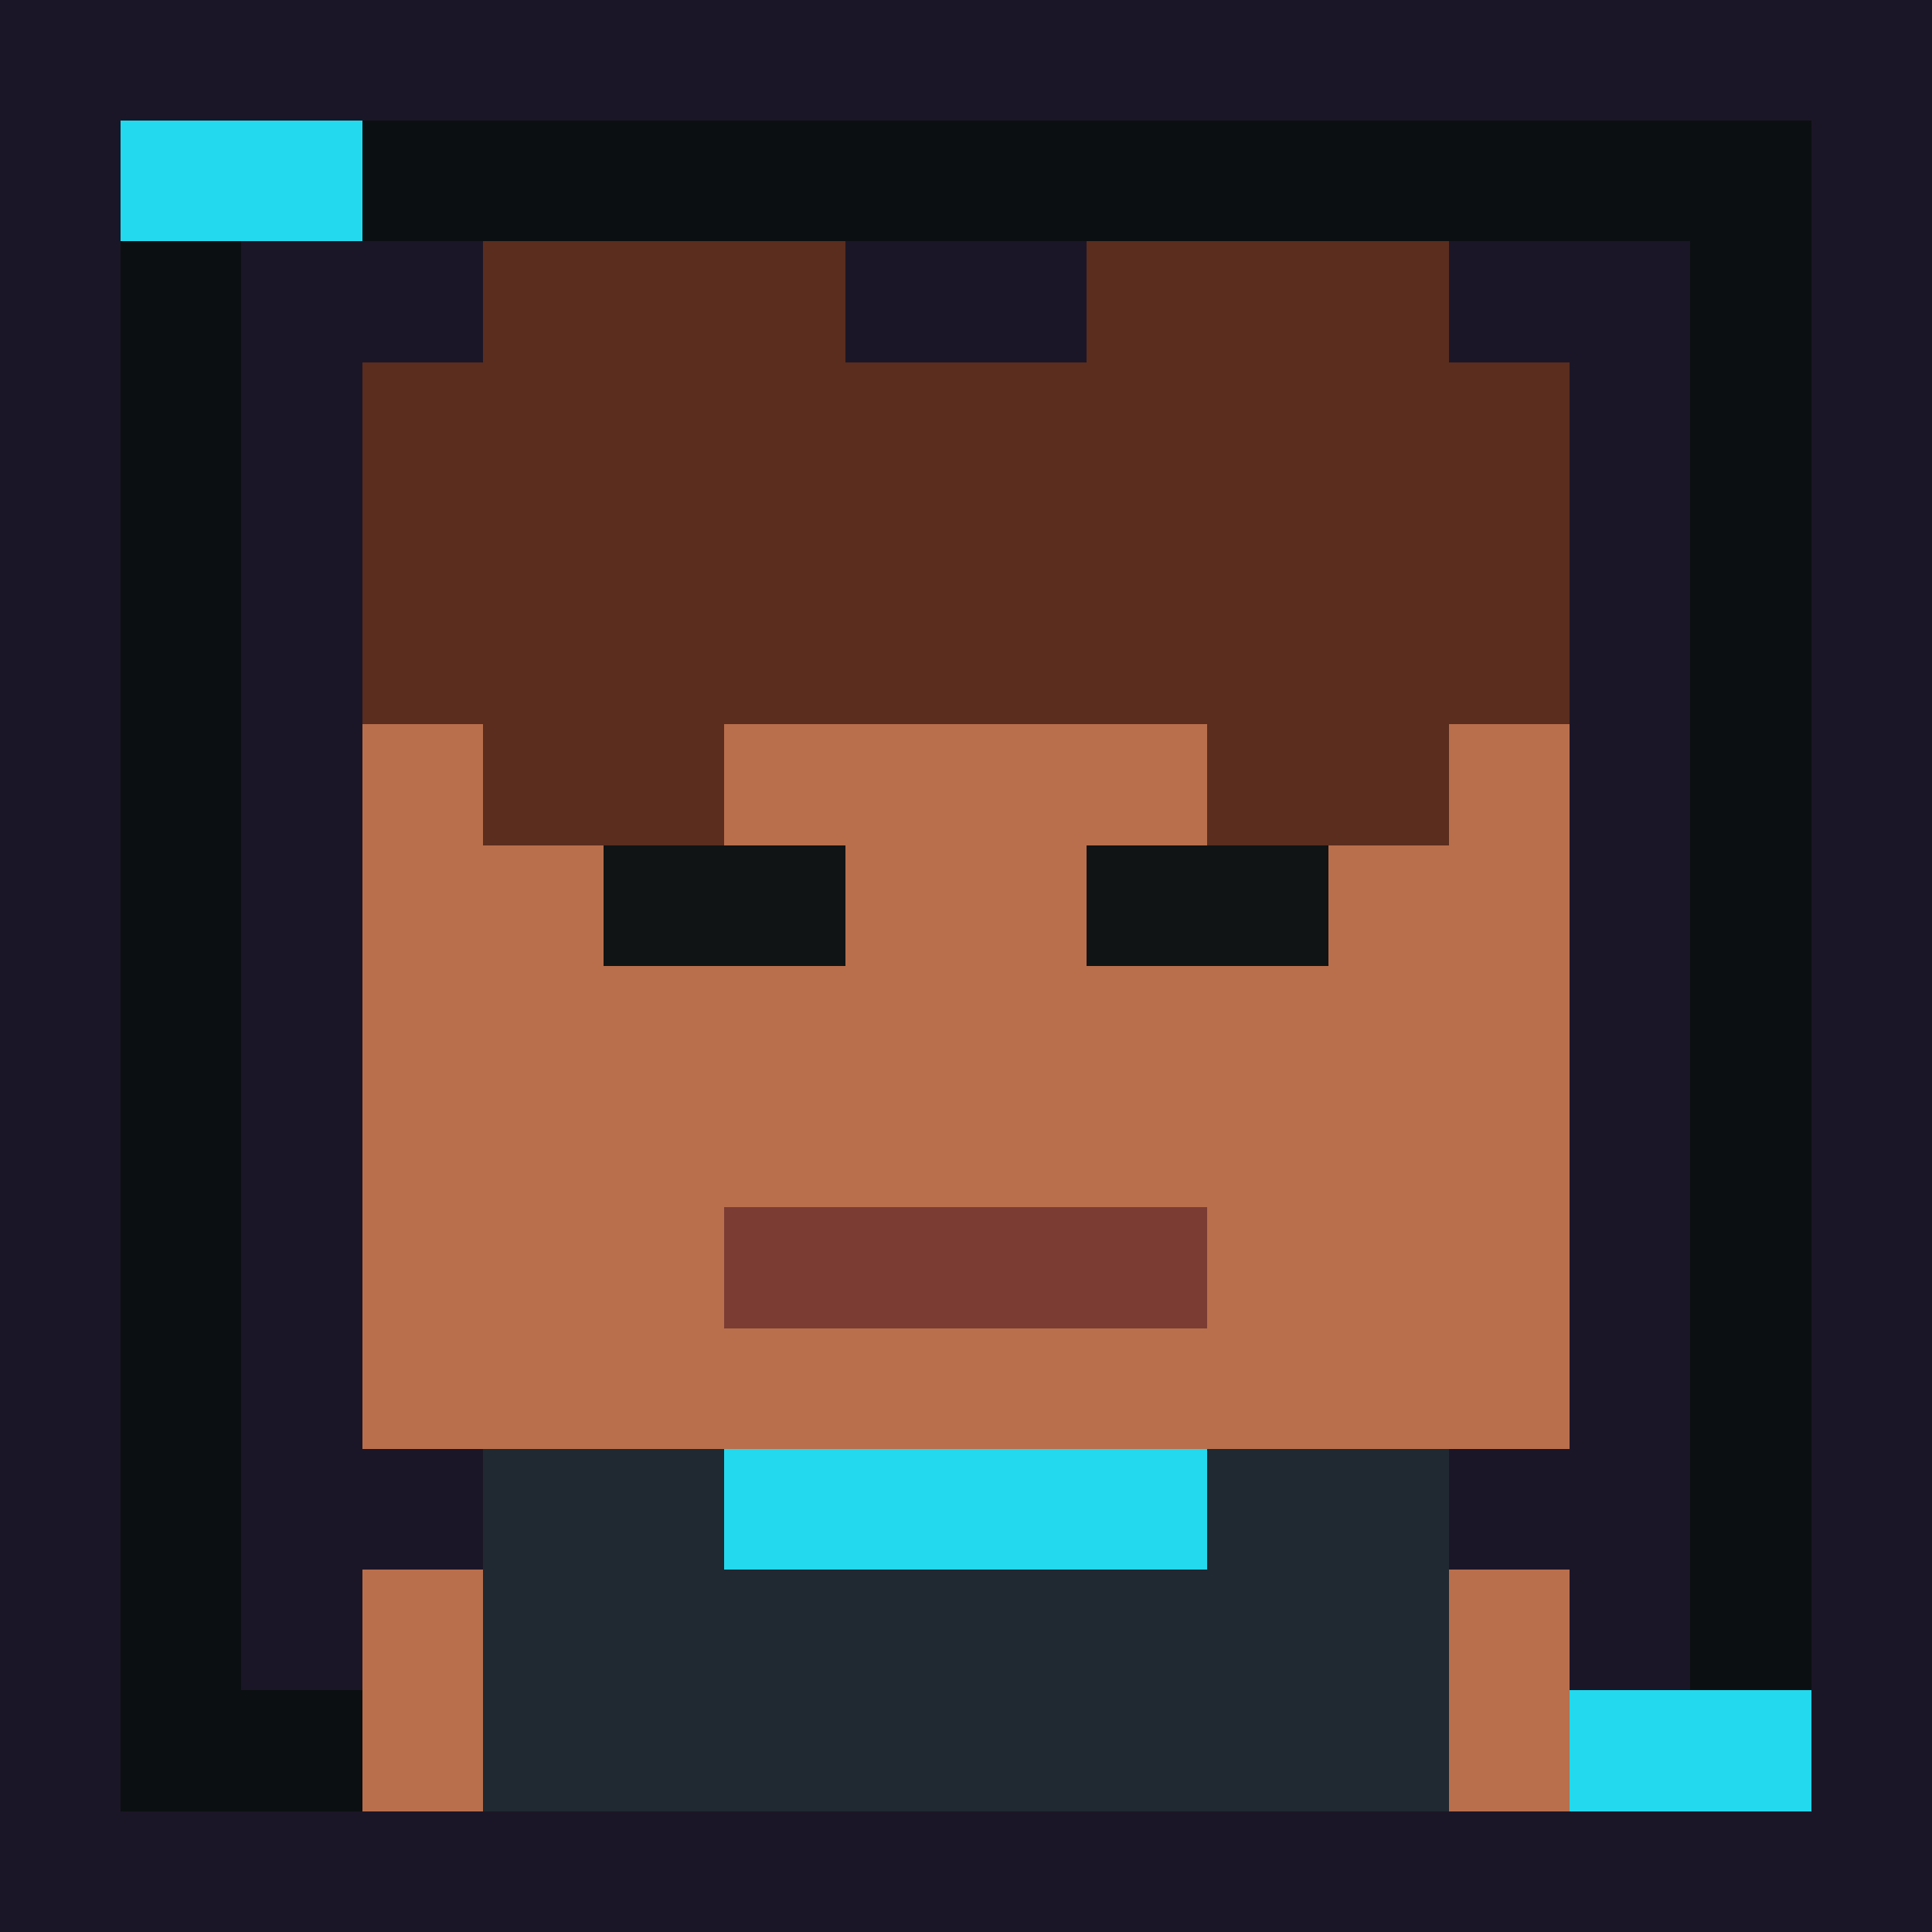
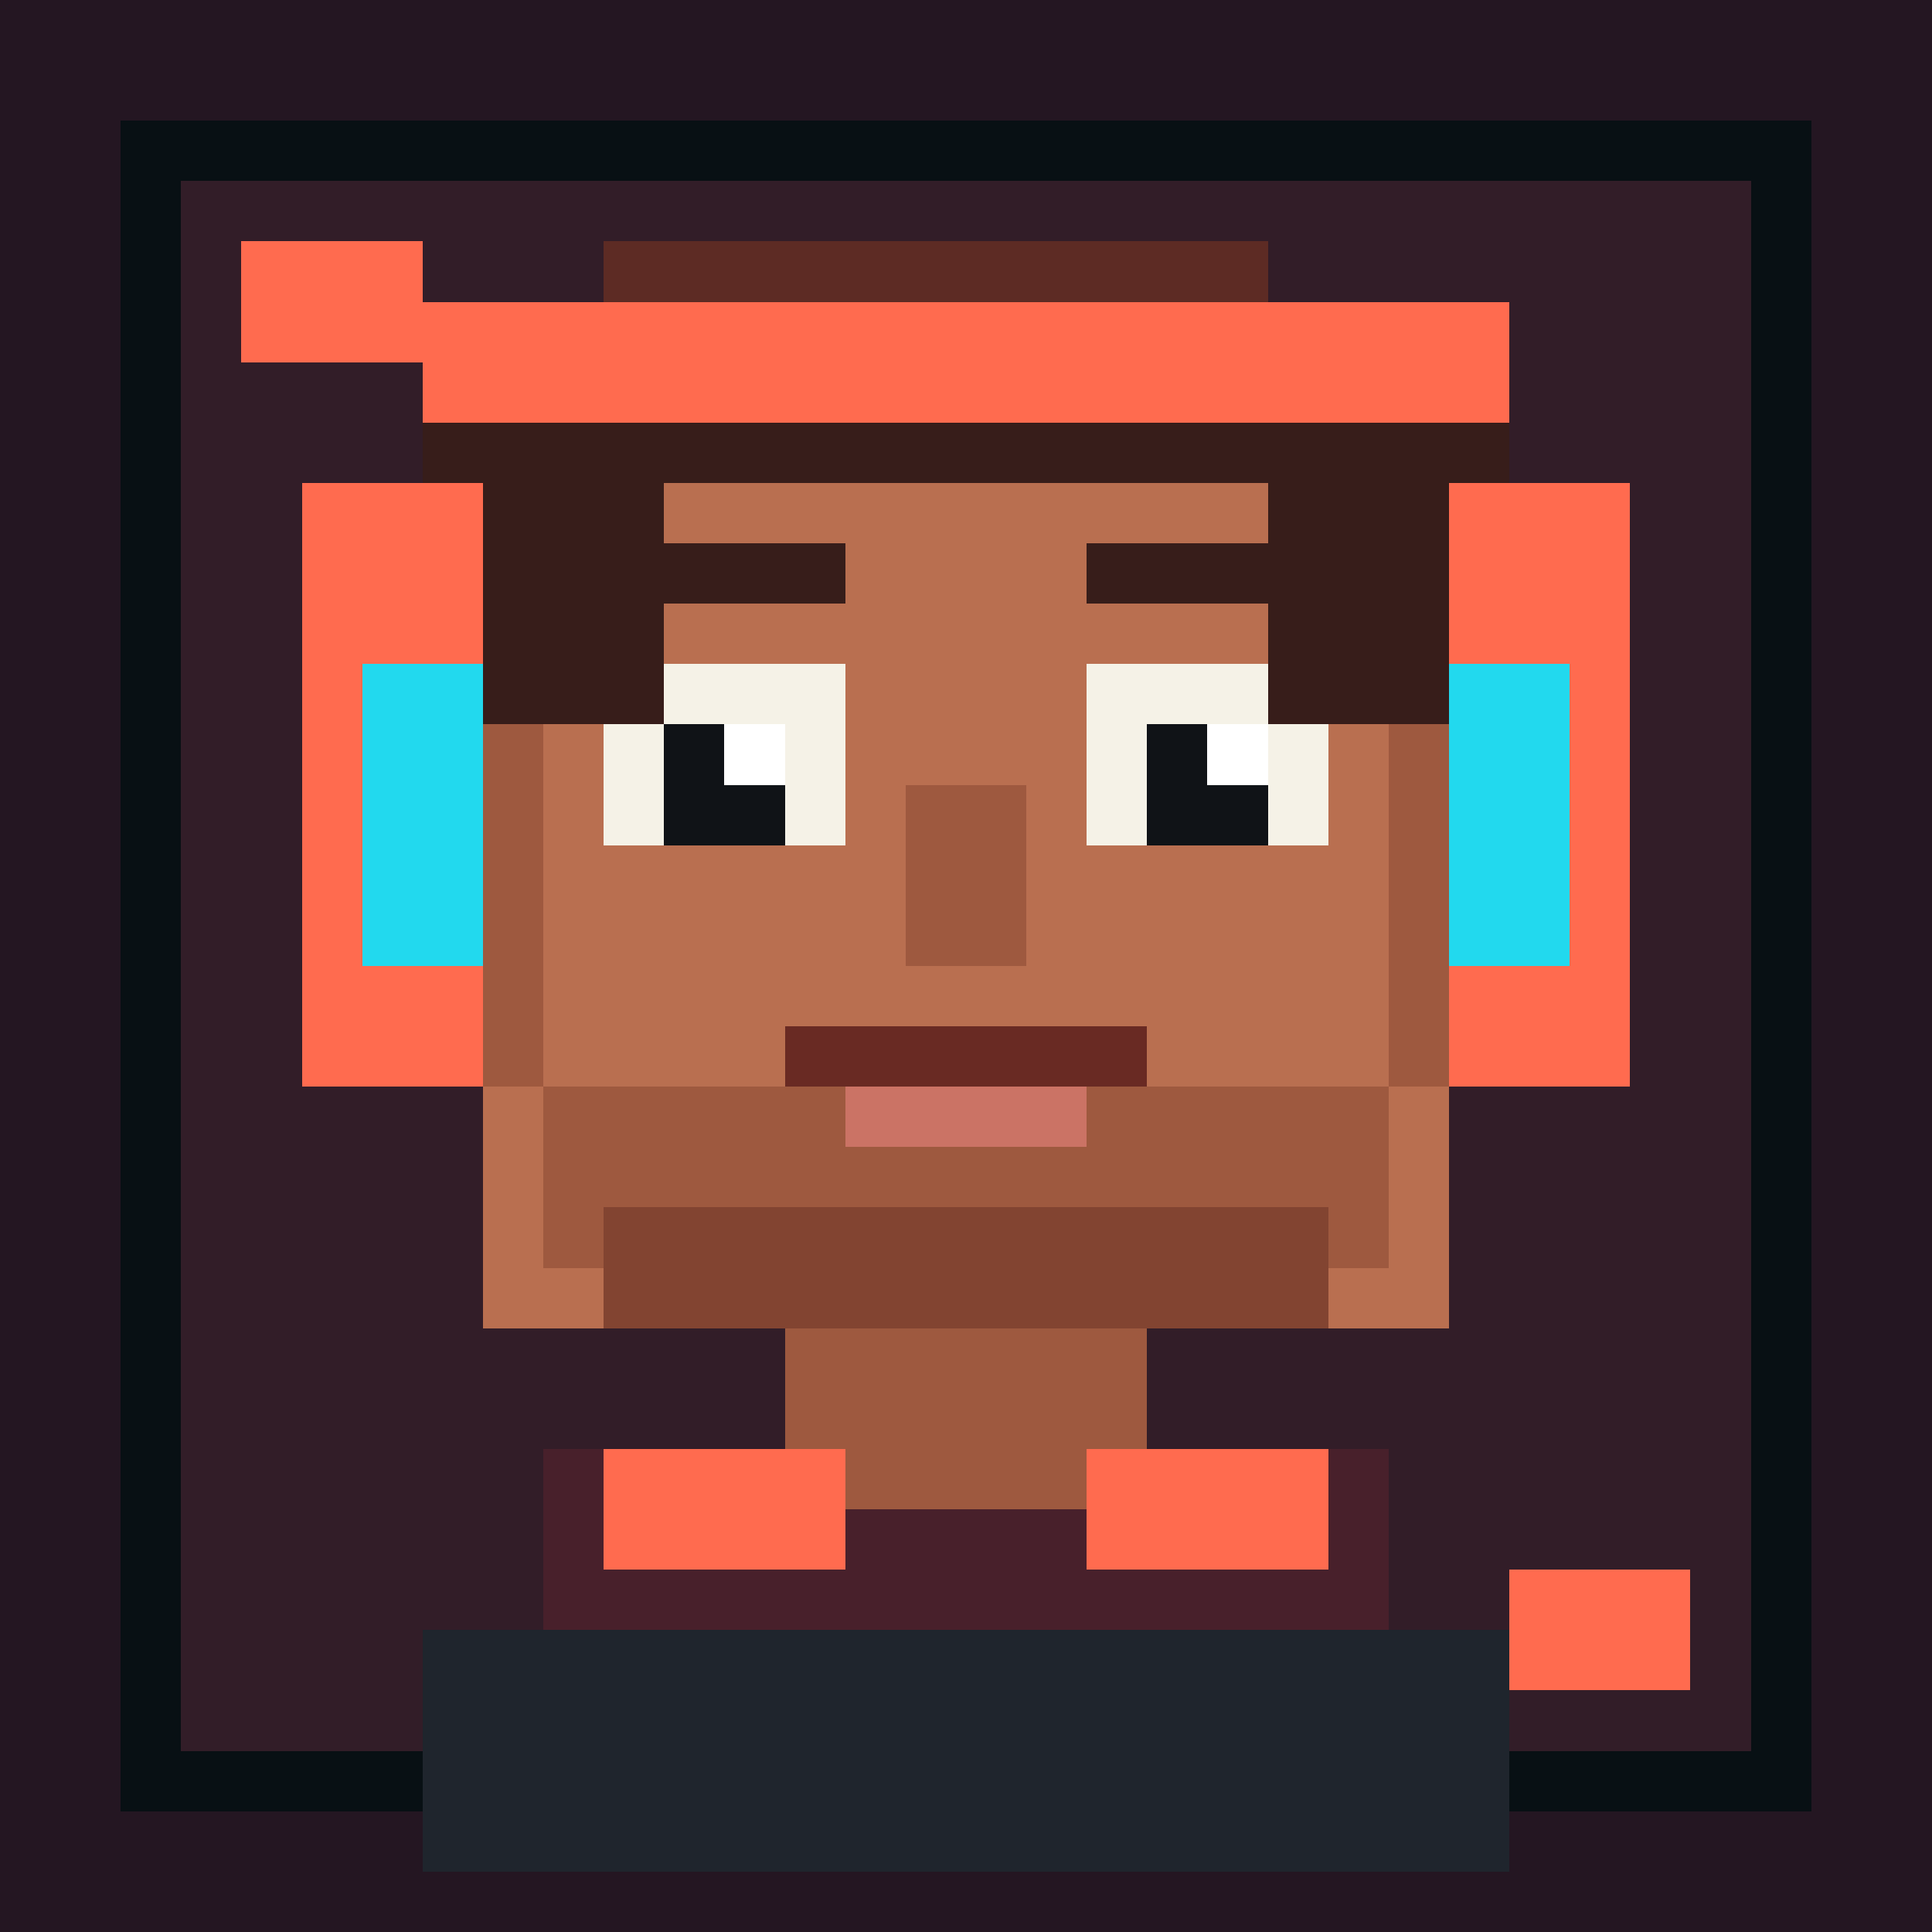
<svg xmlns="http://www.w3.org/2000/svg" width="256" height="256" viewBox="0 0 256 256" shape-rendering="crispEdges">
-   <rect x="0" y="0" width="256" height="256" fill="#1b1627" />
-   <rect x="16" y="16" width="224" height="224" fill="#0b0f11" />
-   <rect x="32" y="32" width="192" height="192" fill="#1b1627" />
-   <rect x="80" y="48" width="96" height="16" fill="#5a2d1e" />
-   <rect x="64" y="64" width="128" height="32" fill="#5a2d1e" />
-   <rect x="48" y="96" width="160" height="96" fill="#b96f4c" />
-   <rect x="64" y="80" width="32" height="32" fill="#5a2d1e" />
-   <rect x="160" y="80" width="32" height="32" fill="#5a2d1e" />
-   <rect x="80" y="112" width="32" height="16" fill="#101415" />
-   <rect x="144" y="112" width="32" height="16" fill="#101415" />
-   <rect x="112" y="128" width="32" height="16" fill="#b96f4c" />
-   <rect x="96" y="160" width="64" height="16" fill="#7b3c34" />
-   <rect x="64" y="192" width="128" height="48" fill="#202932" />
-   <rect x="96" y="192" width="64" height="16" fill="#22d9ee" />
-   <rect x="48" y="208" width="16" height="32" fill="#b96f4c" />
-   <rect x="192" y="208" width="16" height="32" fill="#b96f4c" />
-   <rect x="48" y="48" width="32" height="48" fill="#5a2d1e" />
-   <rect x="176" y="48" width="32" height="48" fill="#5a2d1e" />
-   <rect x="64" y="32" width="48" height="16" fill="#5a2d1e" />
-   <rect x="144" y="32" width="48" height="16" fill="#5a2d1e" />
-   <rect x="16" y="16" width="32" height="16" fill="#22d9ee" />
-   <rect x="208" y="224" width="32" height="16" fill="#22d9ee" />
+   <rect x="0" y="0" width="256" height="256" fill="#241622" />
+   <rect x="16" y="16" width="224" height="224" fill="#081014" />
+   <rect x="24" y="24" width="208" height="208" fill="#321d28" />
+   <rect x="72" y="192" width="112" height="40" fill="#48202b" />
+   <rect x="56" y="216" width="144" height="32" fill="#1f252d" />
+   <rect x="104" y="168" width="48" height="32" fill="#9e593f" />
+   <rect x="64" y="56" width="128" height="120" fill="#b96f50" />
+   <rect x="56" y="80" width="16" height="64" fill="#9e593f" />
+   <rect x="184" y="80" width="16" height="64" fill="#9e593f" />
+   <rect x="72" y="144" width="112" height="24" fill="#9e593f" />
+   <rect x="80" y="160" width="96" height="16" fill="#824431" />
+   <rect x="80" y="88" width="32" height="24" fill="#f5f2e7" />
+   <rect x="144" y="88" width="32" height="24" fill="#f5f2e7" />
+   <rect x="88" y="96" width="16" height="16" fill="#101317" />
+   <rect x="152" y="96" width="16" height="16" fill="#101317" />
+   <rect x="96" y="96" width="8" height="8" fill="#fff" />
+   <rect x="160" y="96" width="8" height="8" fill="#fff" />
+   <rect x="80" y="72" width="32" height="8" fill="#371d1a" />
+   <rect x="144" y="72" width="32" height="8" fill="#371d1a" />
+   <rect x="120" y="104" width="16" height="24" fill="#9e593f" />
+   <rect x="104" y="136" width="48" height="8" fill="#692a23" />
+   <rect x="112" y="144" width="32" height="8" fill="#cb7365" />
+   <rect x="64" y="40" width="128" height="24" fill="#371d1a" />
+   <rect x="56" y="56" width="32" height="40" fill="#371d1a" />
+   <rect x="168" y="48" width="32" height="48" fill="#371d1a" />
+   <rect x="80" y="32" width="88" height="16" fill="#5d2b24" />
+   <rect x="48" y="64" width="16" height="64" fill="#5d2b24" />
+   <rect x="192" y="72" width="16" height="56" fill="#5d2b24" />
+   <rect x="80" y="192" width="32" height="16" fill="#ff6b4f" />
+   <rect x="144" y="192" width="32" height="16" fill="#ff6b4f" />
+   <rect x="32" y="32" width="24" height="16" fill="#ff6b4f" />
+   <rect x="200" y="208" width="24" height="16" fill="#ff6b4f" />
+   <rect x="40" y="64" width="24" height="80" fill="#ff6b4f" />
+   <rect x="192" y="64" width="24" height="80" fill="#ff6b4f" />
+   <rect x="56" y="40" width="144" height="16" fill="#ff6b4f" />
+   <rect x="48" y="88" width="16" height="40" fill="#22d9ee" />
+   <rect x="192" y="88" width="16" height="40" fill="#22d9ee" />
</svg>
